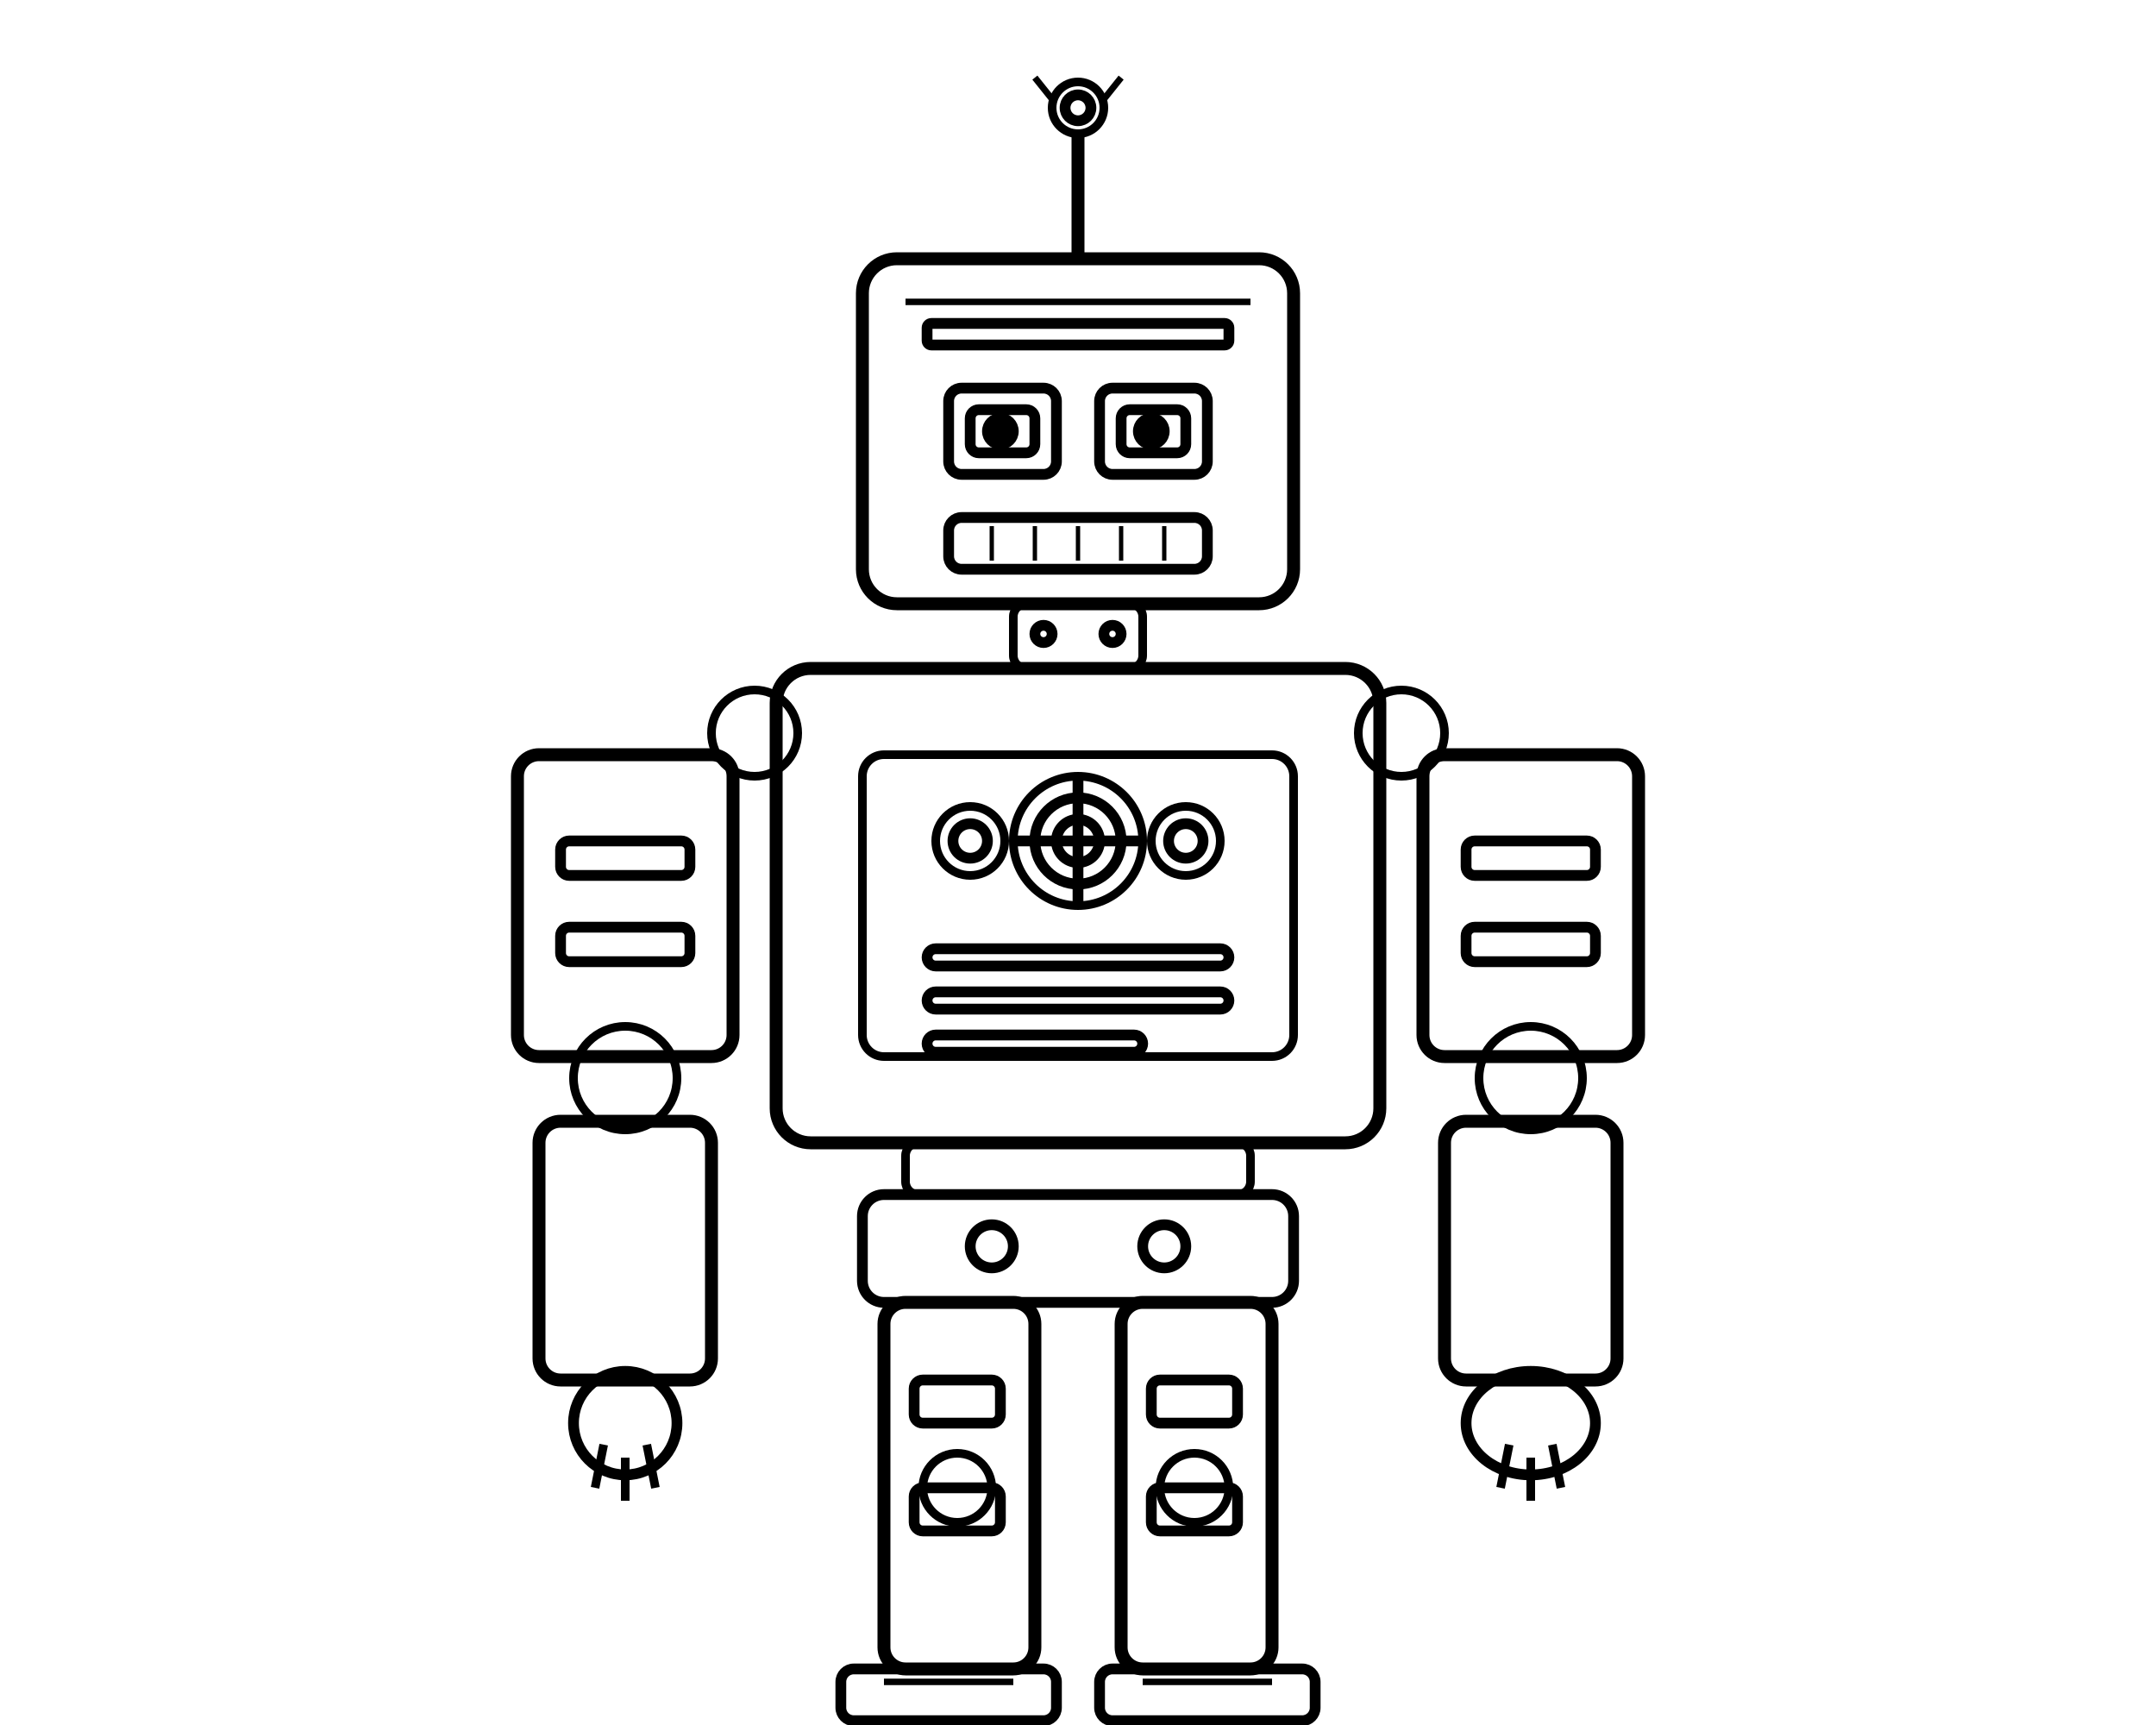
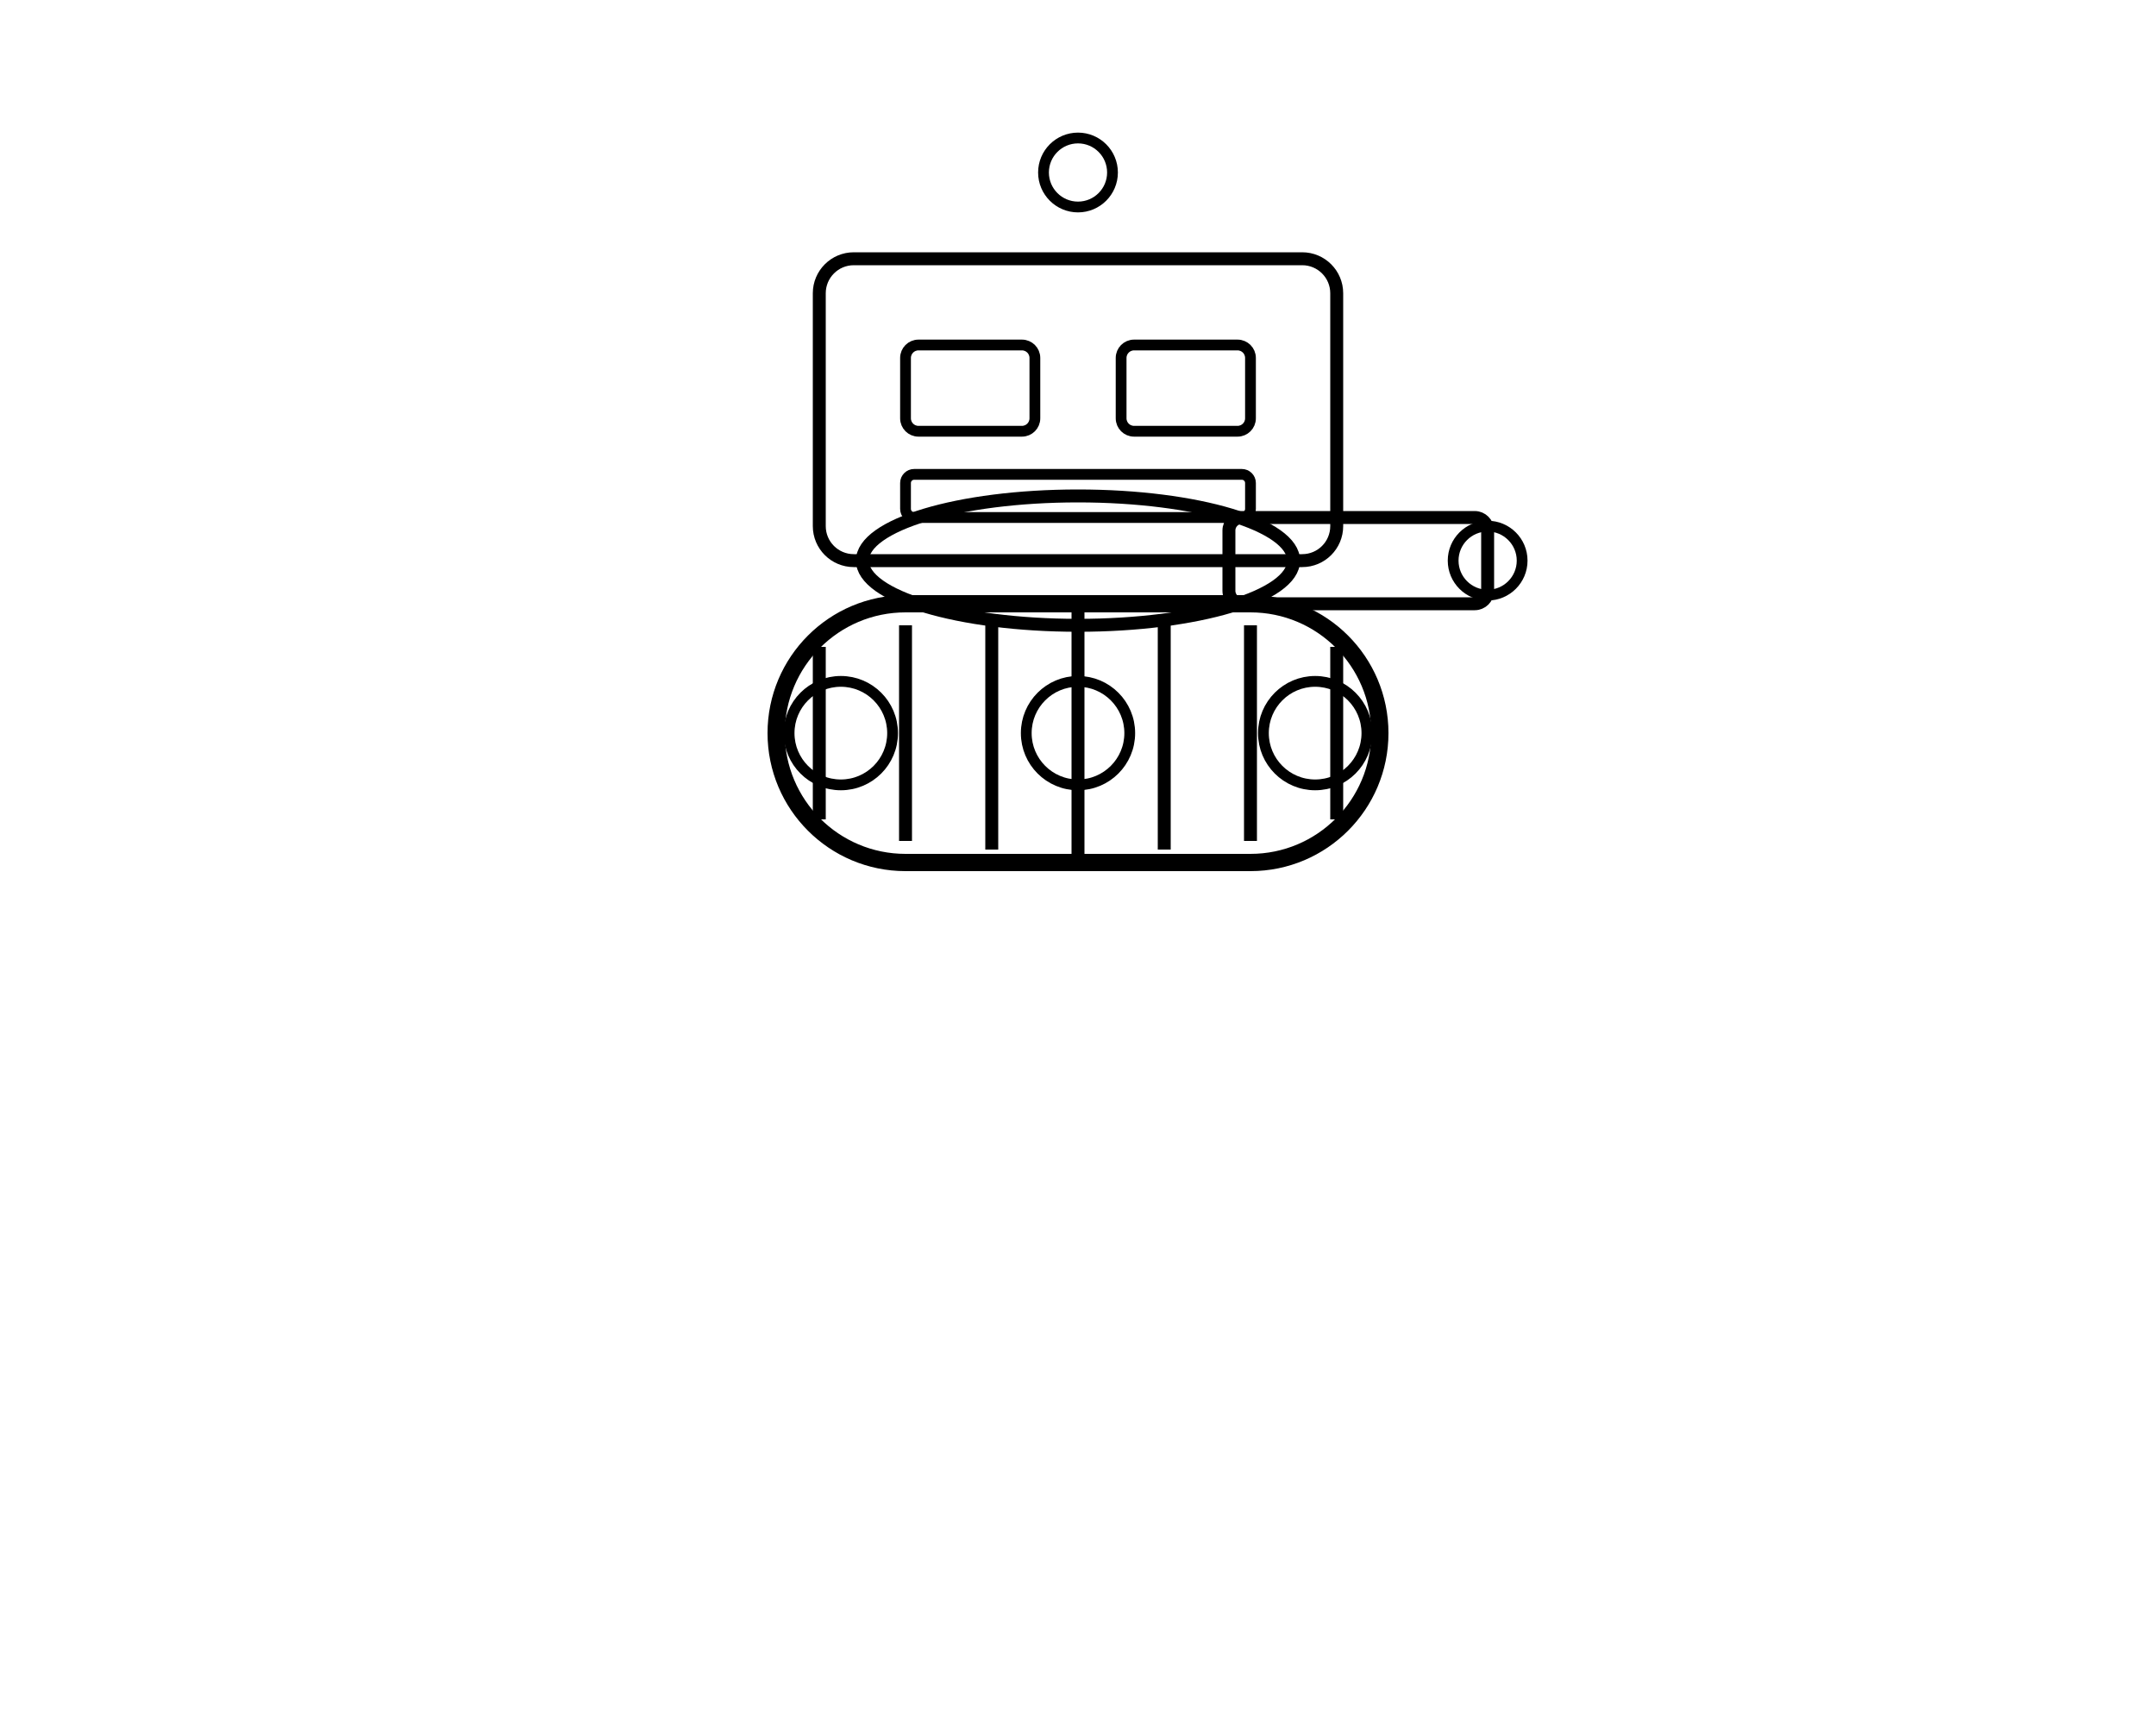
<svg xmlns="http://www.w3.org/2000/svg" viewBox="0 0 500 400" fill="none" stroke="black" stroke-width="2.5">
-   <line x1="250" y1="60" x2="250" y2="30" stroke-width="3" />
-   <circle cx="250" cy="25" r="6" stroke-width="2" />
-   <circle cx="250" cy="25" r="3" />
-   <line x1="244" y1="23" x2="240" y2="18" stroke-width="1.5" />
-   <line x1="256" y1="23" x2="260" y2="18" stroke-width="1.5" />
-   <rect x="200" y="60" width="100" height="80" rx="8" stroke-width="3" />
-   <line x1="210" y1="70" x2="290" y2="70" stroke-width="1.5" />
-   <rect x="215" y="75" width="70" height="5" rx="1" />
-   <rect x="220" y="90" width="25" height="20" rx="3" stroke-width="2.5" />
-   <rect x="225" y="95" width="15" height="10" rx="2" />
-   <circle cx="232" cy="100" r="3" fill="black" />
-   <rect x="255" y="90" width="25" height="20" rx="3" stroke-width="2.5" />
-   <rect x="260" y="95" width="15" height="10" rx="2" />
-   <circle cx="267" cy="100" r="3" fill="black" />
-   <rect x="220" y="120" width="60" height="12" rx="3" />
-   <line x1="230" y1="122" x2="230" y2="130" stroke-width="1" />
-   <line x1="240" y1="122" x2="240" y2="130" stroke-width="1" />
-   <line x1="250" y1="122" x2="250" y2="130" stroke-width="1" />
-   <line x1="260" y1="122" x2="260" y2="130" stroke-width="1" />
-   <line x1="270" y1="122" x2="270" y2="130" stroke-width="1" />
-   <rect x="235" y="140" width="30" height="15" rx="3" stroke-width="2" />
-   <circle cx="242" cy="147" r="2" />
-   <circle cx="258" cy="147" r="2" />
-   <rect x="180" y="155" width="140" height="110" rx="8" stroke-width="3" />
-   <rect x="200" y="175" width="100" height="70" rx="5" stroke-width="2" />
-   <circle cx="225" cy="195" r="8" stroke-width="2" />
-   <circle cx="225" cy="195" r="4" />
-   <circle cx="275" cy="195" r="8" stroke-width="2" />
-   <circle cx="275" cy="195" r="4" />
-   <rect x="215" y="220" width="70" height="4" rx="2" />
-   <rect x="215" y="230" width="70" height="4" rx="2" />
-   <rect x="215" y="240" width="50" height="4" rx="2" />
-   <circle cx="250" cy="195" r="15" stroke-width="2" />
-   <circle cx="250" cy="195" r="10" />
-   <circle cx="250" cy="195" r="5" />
-   <line x1="250" y1="180" x2="250" y2="210" />
-   <line x1="235" y1="195" x2="265" y2="195" />
-   <circle cx="175" cy="170" r="10" stroke-width="2" />
-   <circle cx="325" cy="170" r="10" stroke-width="2" />
-   <rect x="120" y="175" width="50" height="70" rx="5" stroke-width="3" />
-   <rect x="330" y="175" width="50" height="70" rx="5" stroke-width="3" />
-   <rect x="130" y="195" width="30" height="8" rx="2" />
-   <rect x="130" y="215" width="30" height="8" rx="2" />
-   <rect x="340" y="195" width="30" height="8" rx="2" />
-   <rect x="340" y="215" width="30" height="8" rx="2" />
-   <circle cx="145" cy="250" r="12" stroke-width="2" />
-   <circle cx="355" cy="250" r="12" stroke-width="2" />
-   <rect x="125" y="260" width="40" height="60" rx="5" stroke-width="3" />
-   <rect x="335" y="260" width="40" height="60" rx="5" stroke-width="3" />
-   <ellipse cx="145" cy="330" r="15" ry="12" stroke-width="2.5" />
-   <line x1="140" y1="335" x2="138" y2="345" stroke-width="2" />
-   <line x1="145" y1="338" x2="145" y2="348" stroke-width="2" />
-   <line x1="150" y1="335" x2="152" y2="345" stroke-width="2" />
-   <ellipse cx="355" cy="330" rx="15" ry="12" stroke-width="2.5" />
-   <line x1="350" y1="335" x2="348" y2="345" stroke-width="2" />
-   <line x1="355" y1="338" x2="355" y2="348" stroke-width="2" />
-   <line x1="360" y1="335" x2="362" y2="345" stroke-width="2" />
-   <rect x="210" y="265" width="80" height="12" rx="3" stroke-width="2" />
-   <rect x="200" y="277" width="100" height="25" rx="5" stroke-width="2.5" />
-   <circle cx="230" cy="289" r="5" />
-   <circle cx="270" cy="289" r="5" />
-   <rect x="205" y="302" width="35" height="85" rx="5" stroke-width="3" />
-   <rect x="260" y="302" width="35" height="85" rx="5" stroke-width="3" />
-   <rect x="212" y="320" width="20" height="10" rx="2" />
-   <rect x="212" y="345" width="20" height="10" rx="2" />
-   <rect x="267" y="320" width="20" height="10" rx="2" />
-   <rect x="267" y="345" width="20" height="10" rx="2" />
-   <circle cx="222" cy="345" r="8" stroke-width="2" />
-   <circle cx="277" cy="345" r="8" stroke-width="2" />
-   <rect x="195" y="387" width="50" height="12" rx="3" stroke-width="2.5" />
-   <rect x="255" y="387" width="50" height="12" rx="3" stroke-width="2.5" />
-   <line x1="205" y1="390" x2="235" y2="390" stroke-width="1.5" />
-   <line x1="265" y1="390" x2="295" y2="390" stroke-width="1.5" />
+   <circle cx="250" cy="40" r="8" />
+   <rect x="190" y="60" width="120" height="70" rx="8" stroke-width="3" />
+   <rect x="210" y="80" width="30" height="20" rx="3" />
+   <rect x="260" y="80" width="30" height="20" rx="3" />
+   <rect x="210" y="110" width="80" height="10" rx="2" />
+   <ellipse cx="250" cy="130" rx="50" ry="15" stroke-width="3" />
+   <rect x="285" y="120" width="60" height="20" rx="3" stroke-width="3" />
+   <circle cx="345" cy="130" r="8" />
+   <rect x="180" y="140" width="140" height="60" rx="30" stroke-width="4" />
+   <line x1="190" y1="150" x2="190" y2="190" stroke-width="3" />
+   <line x1="210" y1="145" x2="210" y2="195" stroke-width="3" />
+   <line x1="230" y1="143" x2="230" y2="197" stroke-width="3" />
+   <line x1="250" y1="142" x2="250" y2="198" stroke-width="3" />
+   <line x1="270" y1="143" x2="270" y2="197" stroke-width="3" />
+   <line x1="290" y1="145" x2="290" y2="195" stroke-width="3" />
+   <line x1="310" y1="150" x2="310" y2="190" stroke-width="3" />
+   <circle cx="195" cy="170" r="12" />
+   <circle cx="250" cy="170" r="12" />
+   <circle cx="305" cy="170" r="12" />
</svg>
